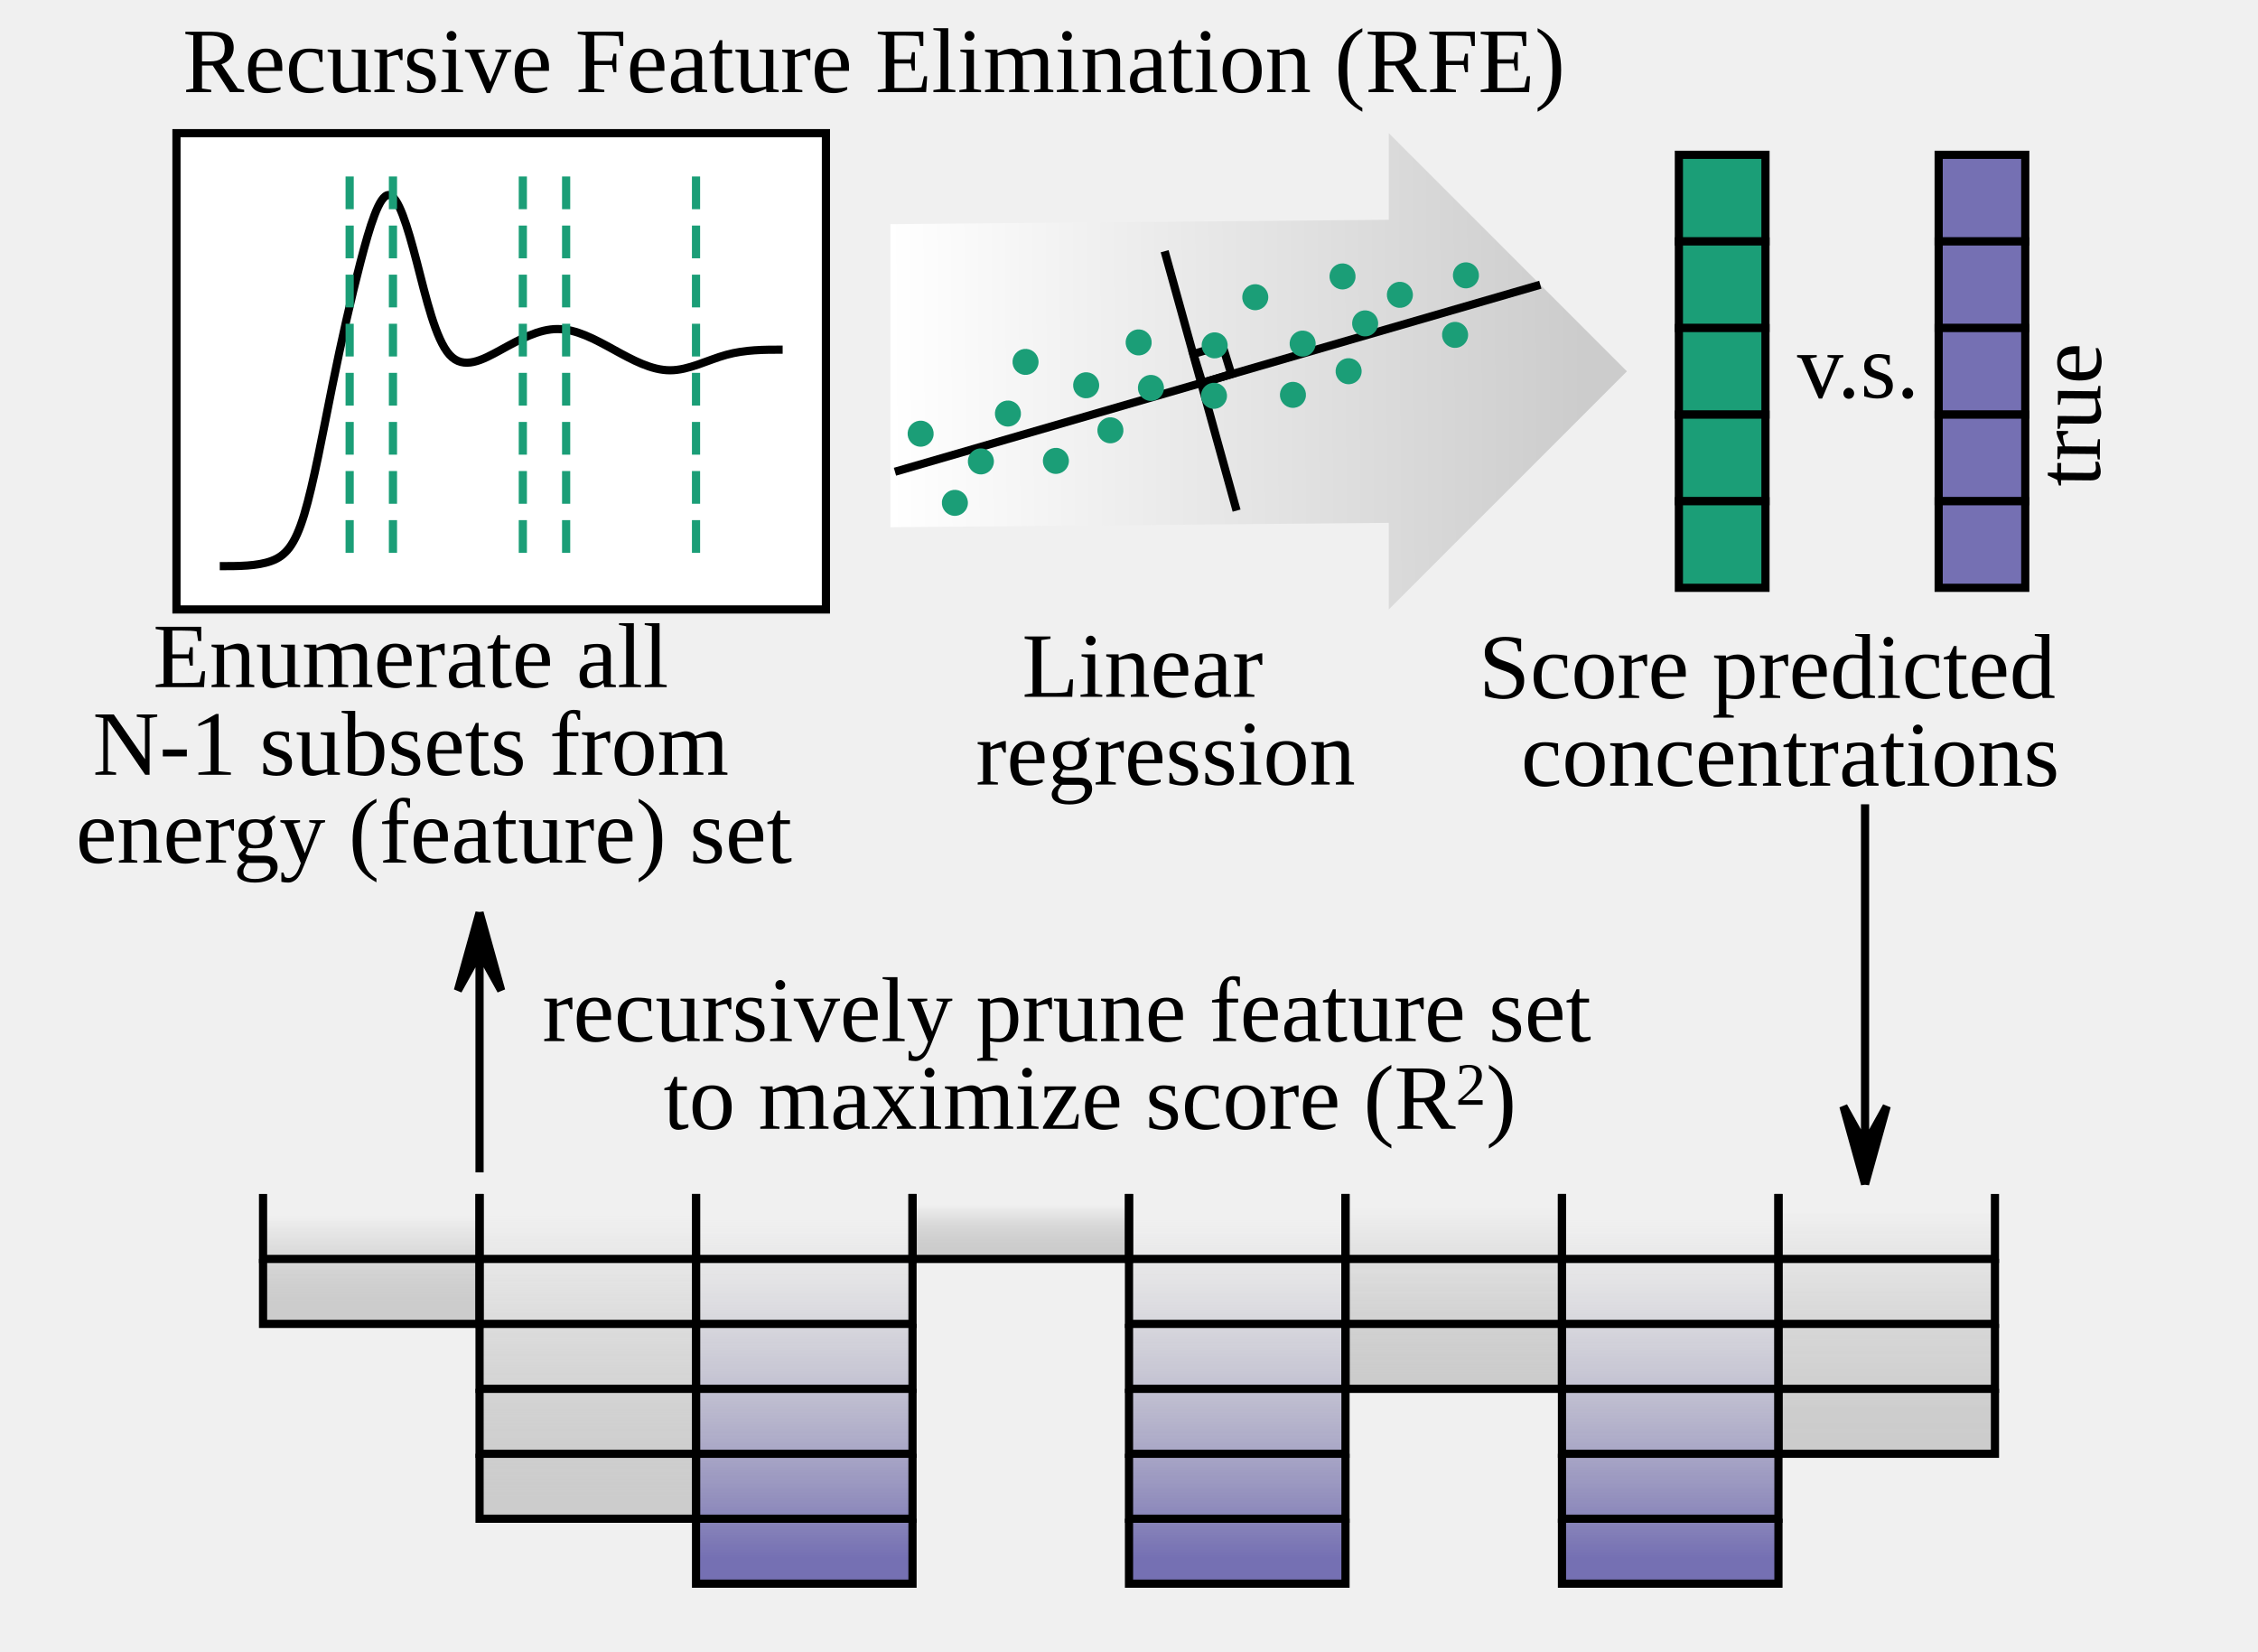
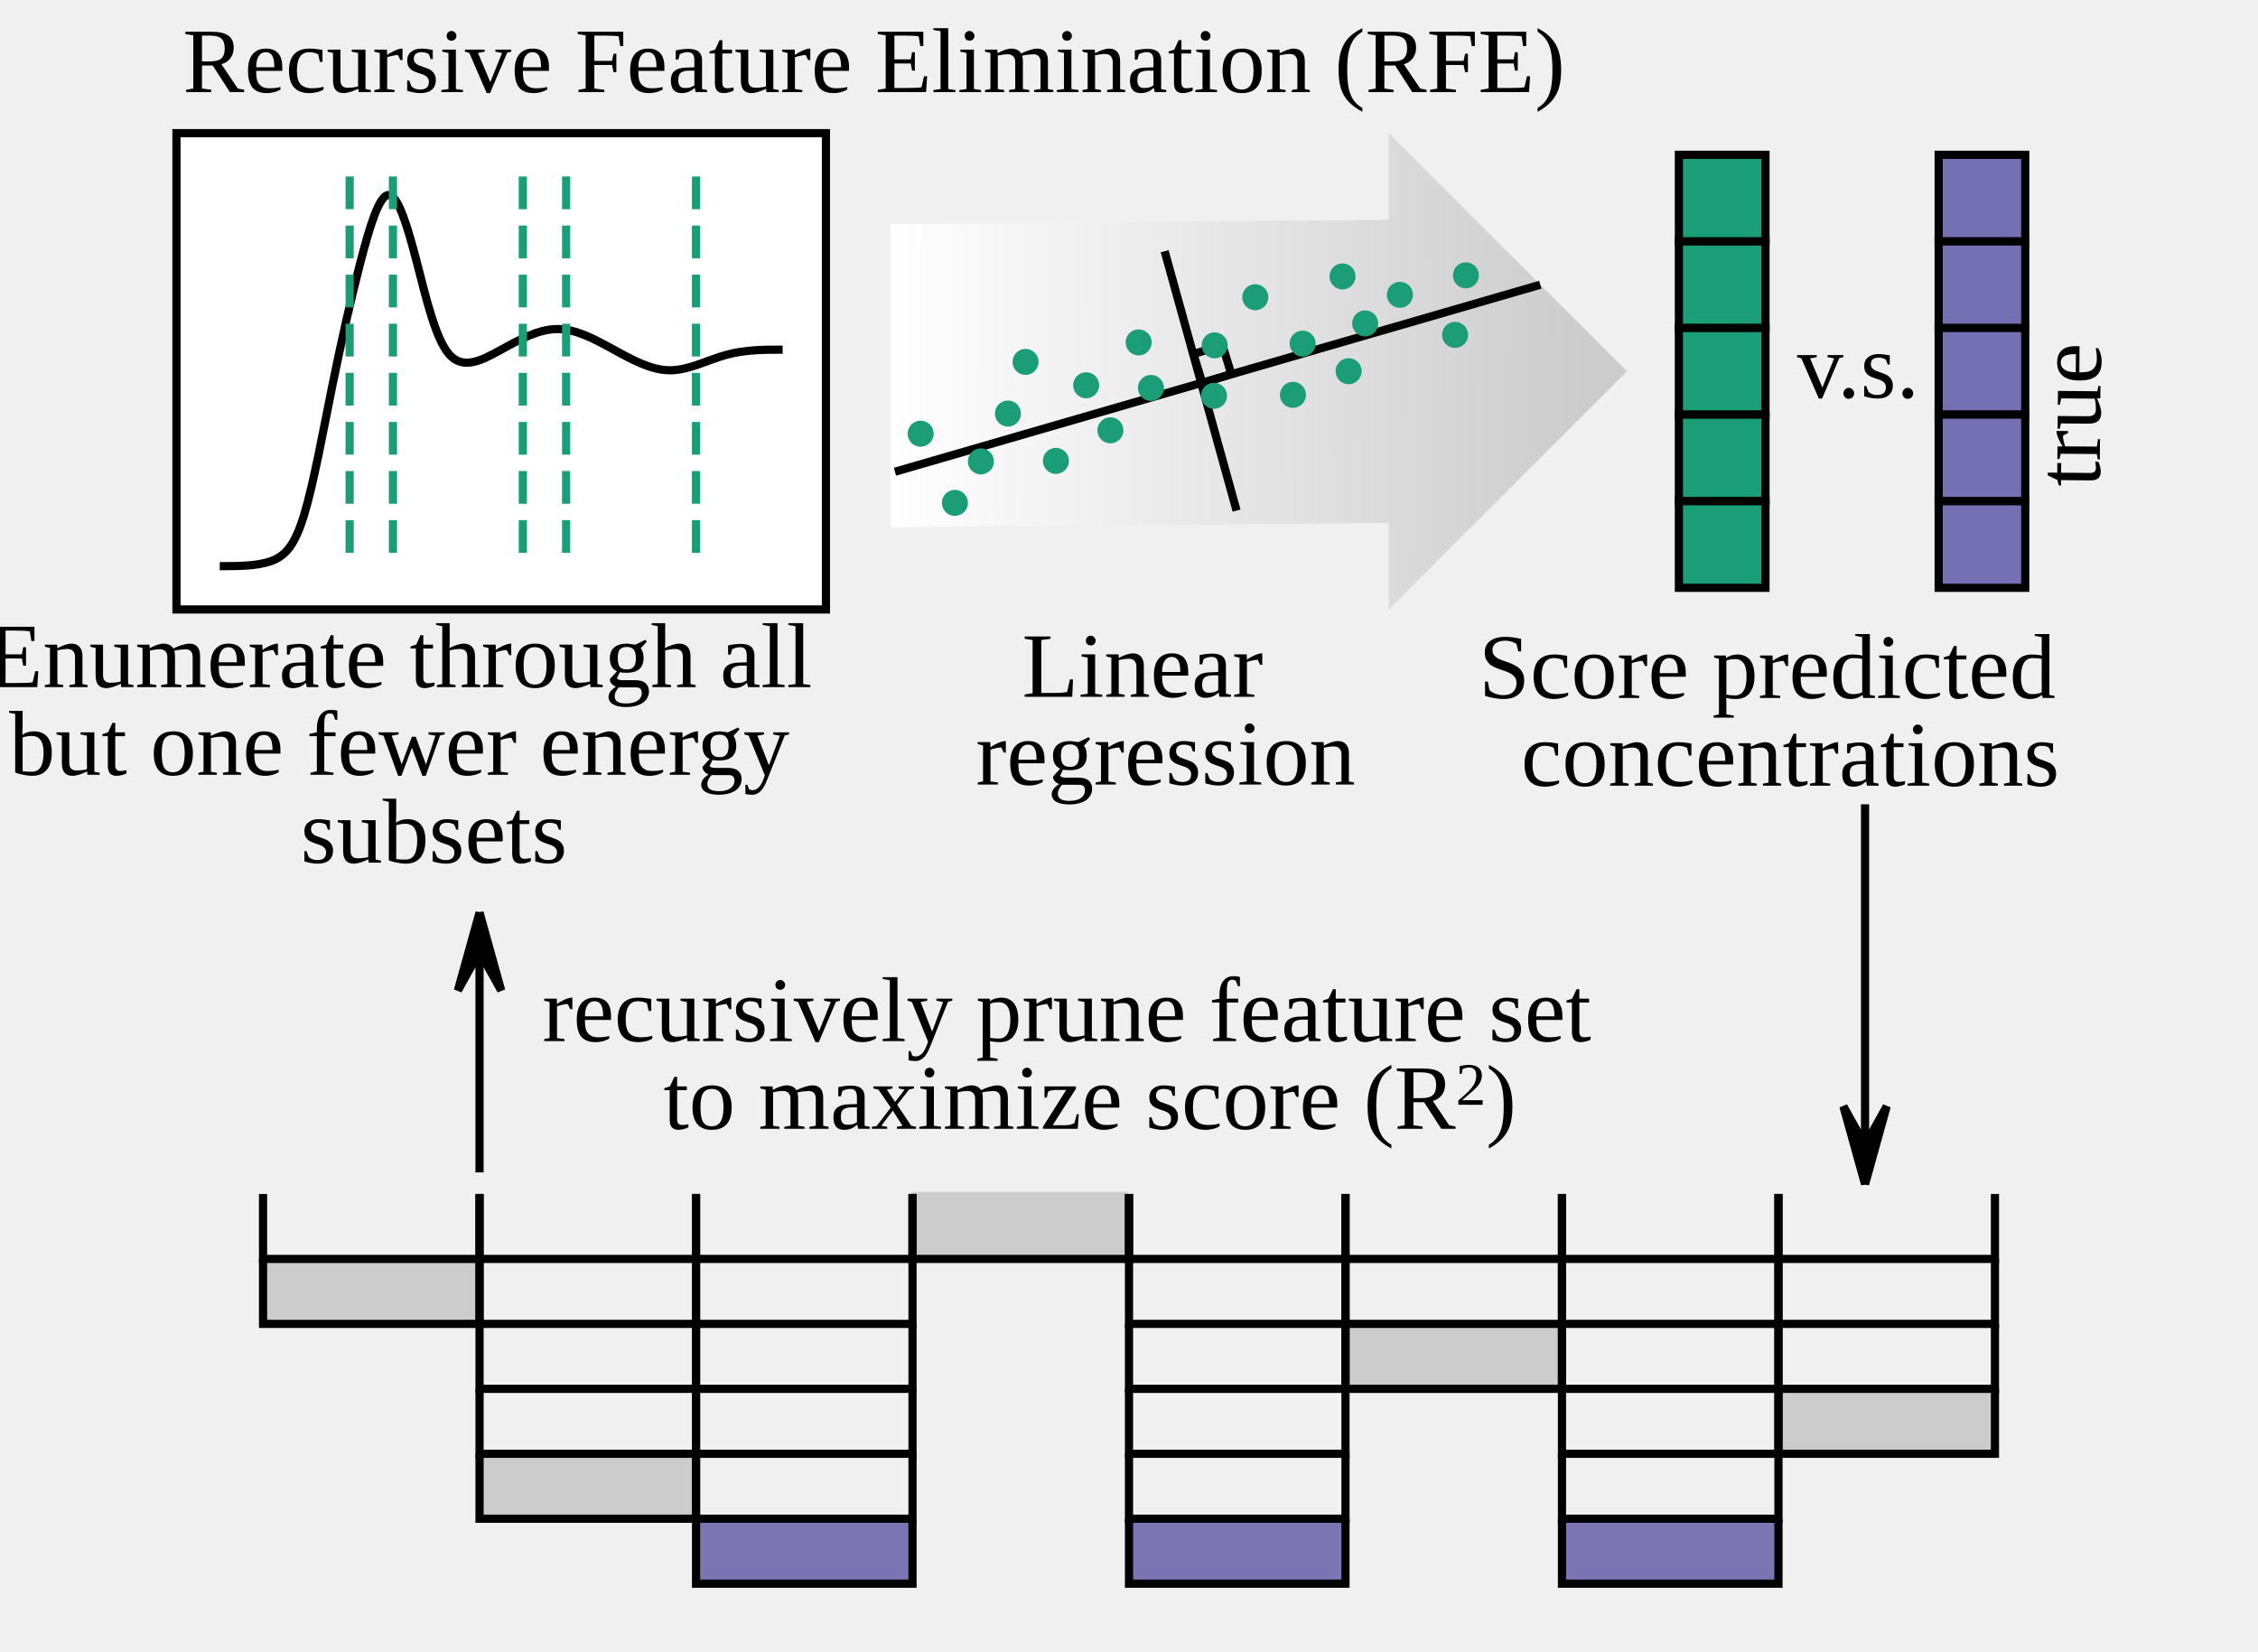
<svg xmlns="http://www.w3.org/2000/svg" xmlns:xlink="http://www.w3.org/1999/xlink" width="137.983mm" height="100.942mm" viewBox="0 0 137.983 100.942" version="1.1" id="svg8">
  <defs id="defs2">
-     <linearGradient id="linearGradient1134">
-       <stop style="stop-color:#7570b3;stop-opacity:1" offset="0" id="stop1130" />
-       <stop style="stop-color:#b3b3b3;stop-opacity:0;" offset="1" id="stop1132" />
-     </linearGradient>
-     <linearGradient id="linearGradient1111">
-       <stop style="stop-color:#cccccc;stop-opacity:1" offset="0" id="stop1107" />
-       <stop style="stop-color:#b3b3b3;stop-opacity:0;" offset="1" id="stop1109" />
-     </linearGradient>
-     <linearGradient id="linearGradient1099">
-       <stop style="stop-color:#cccccc;stop-opacity:1" offset="0" id="stop1095" />
-       <stop style="stop-color:#b3b3b3;stop-opacity:0;" offset="1" id="stop1097" />
-     </linearGradient>
    <linearGradient id="linearGradient1077">
      <stop style="stop-color:#ffffff;stop-opacity:1" offset="0" id="stop1073" />
      <stop style="stop-color:#cccccc;stop-opacity:1" offset="1" id="stop1075" />
    </linearGradient>
    <rect x="46.302" y="228.865" width="74.083" height="11.906" id="rect1117" />
    <linearGradient xlink:href="#linearGradient1077" id="linearGradient1079" x1="82.021" y1="248.708" x2="124.387" y2="248.441" gradientUnits="userSpaceOnUse" gradientTransform="translate(-1.355324,1.590696)" />
-     <linearGradient xlink:href="#linearGradient1111" id="linearGradient1101" x1="51.594" y1="305.594" x2="51.594" y2="300.302" gradientUnits="userSpaceOnUse" gradientTransform="translate(-2.645834,1.322916)" />
-     <linearGradient xlink:href="#linearGradient1099" id="linearGradient1105" gradientUnits="userSpaceOnUse" x1="51.594" y1="306.387" x2="51.594" y2="299.508" gradientTransform="matrix(1,0,0,2.5,10.58333,-447.1458)" />
-     <linearGradient xlink:href="#linearGradient1111" id="linearGradient1115" gradientUnits="userSpaceOnUse" x1="51.594" y1="305.594" x2="51.594" y2="300.302" gradientTransform="matrix(1,0,0,0.4999981,37.04166,150.8131)" />
-     <linearGradient xlink:href="#linearGradient1099" id="linearGradient1120" gradientUnits="userSpaceOnUse" gradientTransform="matrix(1,0,0,1.5,63.5,-148.1667)" x1="51.594" y1="306.387" x2="51.594" y2="299.508" />
-     <linearGradient xlink:href="#linearGradient1099" id="linearGradient1124" gradientUnits="userSpaceOnUse" gradientTransform="matrix(1,0,0,2,89.95833,-297.6562)" x1="51.594" y1="306.387" x2="51.594" y2="299.508" />
-     <linearGradient xlink:href="#linearGradient1134" id="linearGradient1128" gradientUnits="userSpaceOnUse" gradientTransform="matrix(1,0,0,3,23.81251,-596.6354)" x1="51.594" y1="306.387" x2="51.594" y2="299.508" />
-     <linearGradient xlink:href="#linearGradient1134" id="linearGradient1138" gradientUnits="userSpaceOnUse" gradientTransform="matrix(1,0,0,3,50.27084,-596.6354)" x1="51.594" y1="306.387" x2="51.594" y2="299.508" />
-     <linearGradient xlink:href="#linearGradient1134" id="linearGradient1142" gradientUnits="userSpaceOnUse" gradientTransform="matrix(1,0,0,3,76.72918,-596.6354)" x1="51.594" y1="306.387" x2="51.594" y2="299.508" />
  </defs>
  <g id="layer1" transform="translate(-26.25833,-227.3417)">
-     <rect style="fill:url(#linearGradient1138);fill-opacity:1;fill-rule:evenodd;stroke:none;stroke-width:1.386;stroke-linecap:round;stroke-linejoin:round;stroke-opacity:1;paint-order:markers fill stroke" id="rect1136" width="13.229" height="23.812" x="95.25" y="300.302" />
-     <rect style="fill:url(#linearGradient1142);fill-opacity:1;fill-rule:evenodd;stroke:none;stroke-width:1.386;stroke-linecap:round;stroke-linejoin:round;stroke-opacity:1;paint-order:markers fill stroke" id="rect1140" width="13.229" height="23.812" x="121.708" y="300.302" />
-     <rect style="fill:url(#linearGradient1128);fill-opacity:1;fill-rule:evenodd;stroke:none;stroke-width:1.386;stroke-linecap:round;stroke-linejoin:round;stroke-opacity:1;paint-order:markers fill stroke" id="rect1126" width="13.229" height="23.812" x="68.792" y="300.302" />
-     <rect style="fill:url(#linearGradient1124);fill-opacity:1;fill-rule:evenodd;stroke:none;stroke-width:1.131;stroke-linecap:round;stroke-linejoin:round;stroke-opacity:1;paint-order:markers fill stroke" id="rect1122" width="13.229" height="15.875" x="134.938" y="300.302" />
-     <rect style="fill:url(#linearGradient1120);fill-opacity:1;fill-rule:evenodd;stroke:none;stroke-width:0.98;stroke-linecap:round;stroke-linejoin:round;stroke-opacity:1;paint-order:markers fill stroke" id="rect1118" width="13.229" height="11.906" x="108.479" y="300.302" />
-     <rect style="fill:url(#linearGradient1115);fill-opacity:1;fill-rule:evenodd;stroke:none;stroke-width:0.566;stroke-linecap:round;stroke-linejoin:round;stroke-opacity:1;paint-order:markers fill stroke" id="rect1113" width="13.229" height="3.969" x="82.021" y="300.302" />
-     <rect style="fill:url(#linearGradient1105);fill-opacity:1;fill-rule:evenodd;stroke:none;stroke-width:1.265;stroke-linecap:round;stroke-linejoin:round;stroke-opacity:1;paint-order:markers fill stroke" id="rect1103" width="13.229" height="19.844" x="55.562" y="300.302" />
-     <rect style="fill:url(#linearGradient1101);fill-opacity:1;fill-rule:evenodd;stroke:none;stroke-width:0.8;stroke-linecap:round;stroke-linejoin:round;stroke-opacity:1;paint-order:markers fill stroke" id="rect1093" width="13.229" height="7.938" x="42.333" y="300.302" />
+     <rect style="fill:#7872b3;fill-opacity:0.961;fill-rule:evenodd;stroke:none;stroke-width:0.569;stroke-linecap:round;stroke-linejoin:round;stroke-opacity:1;paint-order:markers fill stroke" id="rect1093-83-2" width="13.229" height="4.009" x="121.607" y="320.004" />
+     <rect style="fill:#7872b3;fill-opacity:0.961;fill-rule:evenodd;stroke:none;stroke-width:0.569;stroke-linecap:round;stroke-linejoin:round;stroke-opacity:1;paint-order:markers fill stroke" id="rect1093-83-0" width="13.229" height="4.009" x="95.415" y="320.191" />
+     <rect style="fill:#7872b3;fill-opacity:0.961;fill-rule:evenodd;stroke:none;stroke-width:0.569;stroke-linecap:round;stroke-linejoin:round;stroke-opacity:1;paint-order:markers fill stroke" id="rect1093-83" width="13.229" height="4.009" x="68.848" y="320.191" />
+     <rect style="fill:#cccccc;fill-opacity:1;fill-rule:evenodd;stroke:none;stroke-width:0.569;stroke-linecap:round;stroke-linejoin:round;stroke-opacity:1;paint-order:markers fill stroke" id="rect1093-4" width="13.229" height="4.009" x="135.077" y="312.146" />
+     <rect style="fill:#cccccc;fill-opacity:1;fill-rule:evenodd;stroke:none;stroke-width:0.569;stroke-linecap:round;stroke-linejoin:round;stroke-opacity:1;paint-order:markers fill stroke" id="rect1093-82" width="13.229" height="4.009" x="108.511" y="308.031" />
+     <rect style="fill:#cccccc;fill-opacity:1;fill-rule:evenodd;stroke:none;stroke-width:0.569;stroke-linecap:round;stroke-linejoin:round;stroke-opacity:1;paint-order:markers fill stroke" id="rect1093-8" width="13.229" height="4.009" x="81.944" y="300.173" />
+     <rect style="fill:#cccccc;fill-opacity:1;fill-rule:evenodd;stroke:none;stroke-width:0.569;stroke-linecap:round;stroke-linejoin:round;stroke-opacity:1;paint-order:markers fill stroke" id="rect1093-5" width="13.229" height="4.009" x="55.565" y="316.075" />
+     <rect style="fill:#cccccc;fill-opacity:1;fill-rule:evenodd;stroke:none;stroke-width:0.569;stroke-linecap:round;stroke-linejoin:round;stroke-opacity:1;paint-order:markers fill stroke" id="rect1093" width="13.229" height="4.009" x="42.333" y="304.231" />
    <path style="fill:url(#linearGradient1079);fill-opacity:1;stroke:none;stroke-width:0.265;stroke-linecap:butt;stroke-linejoin:miter;stroke-opacity:1;stroke-miterlimit:4;stroke-dasharray:none" d="m 80.666,241.039 v 18.521 l 30.459,-0.268 v 5.292 l 14.552,-14.552 -14.552,-14.552 0,5.292 z" id="path975" />
    <text xml:space="preserve" style="font-size:5.644px;line-height:1.25;font-family:'Times New Roman';-inkscape-font-specification:'Times New Roman, ';stroke-width:0.265;font-weight:normal;font-style:normal;font-stretch:normal;font-variant:normal;" x="37.429" y="232.968" id="text1109">
      <tspan x="37.429" y="232.968" style="stroke-width:0.265;-inkscape-font-specification:'Times New Roman, ';font-family:'Times New Roman';font-weight:normal;font-style:normal;font-stretch:normal;font-variant:normal;" id="tspan1107">Recursive Feature Elimination (RFE)</tspan>
    </text>
-     <text xml:space="preserve" id="text1115" style="font-size:5.644px;line-height:1.25;font-family:'Cambria Math';-inkscape-font-specification:'Cambria Math';white-space:pre;shape-inside:url(#rect1117);" />
+     <text xml:space="preserve" id="text1115" style="font-size:5.644px;line-height:1.25;font-family:'Cambria Math';-inkscape-font-specification:'Cambria Math';white-space:pre;shape-inside:url(#rect1117);display:inline" />
    <g id="g982" transform="translate(-18.52083,201.0833)">
      <g id="g970" transform="translate(39.6875,-2.645835)">
        <rect style="fill:#ffffff;fill-rule:evenodd;stroke:#000000;stroke-width:0.5;stroke-miterlimit:4;stroke-dasharray:none;paint-order:markers fill stroke" id="rect966" width="39.688" height="29.104" x="15.875" y="37.042" ry="0" />
        <path style="fill:none;stroke:#000000;stroke-width:0.5;stroke-linecap:butt;stroke-linejoin:miter;stroke-miterlimit:4;stroke-dasharray:none;stroke-opacity:1" d="m 18.521,63.5 c 1.147,0 2.293,0 3.153,-0.315 0.86,-0.315 1.433,-0.945 2.006,-2.835 0.573,-1.89 1.147,-5.04 1.72,-7.874 0.573,-2.835 1.147,-5.355 1.72,-7.56 0.573,-2.205 1.147,-4.095 1.72,-4.095 0.573,4.8e-5 1.147,1.89 1.72,4.095 0.573,2.205 1.147,4.725 2.006,5.67 0.86,0.945 2.006,0.315 3.153,-0.315 1.147,-0.63 2.293,-1.26 3.44,-1.26 1.147,7.9e-5 2.293,0.63 3.44,1.26 1.147,0.63 2.293,1.26 3.44,1.26 1.146,-7.9e-5 2.293,-0.63 3.44,-0.945 1.147,-0.315 2.293,-0.315 3.439,-0.315" id="path968" />
      </g>
      <path style="fill:none;stroke:#1b9e77;stroke-width:0.5;stroke-linecap:butt;stroke-linejoin:miter;stroke-miterlimit:4;stroke-dasharray:2, 1;stroke-dashoffset:0;stroke-opacity:1" d="m 87.312,37.042 v 23.812" id="path972" />
      <path style="fill:none;stroke:#1b9e77;stroke-width:0.5;stroke-linecap:butt;stroke-linejoin:miter;stroke-miterlimit:4;stroke-dasharray:2, 1;stroke-dashoffset:0;stroke-opacity:1" d="m 79.375,37.042 v 23.812" id="path974" />
      <path style="fill:none;stroke:#1b9e77;stroke-width:0.5;stroke-linecap:butt;stroke-linejoin:miter;stroke-miterlimit:4;stroke-dasharray:2, 1;stroke-dashoffset:0;stroke-opacity:1" d="m 76.729,37.042 v 23.812" id="path976" />
      <path style="fill:none;stroke:#1b9e77;stroke-width:0.5;stroke-linecap:butt;stroke-linejoin:miter;stroke-miterlimit:4;stroke-dasharray:2, 1;stroke-dashoffset:0;stroke-opacity:1" d="m 68.792,37.042 v 23.812" id="path978" />
      <path style="fill:none;stroke:#1b9e77;stroke-width:0.5;stroke-linecap:butt;stroke-linejoin:miter;stroke-miterlimit:4;stroke-dasharray:2, 1;stroke-dashoffset:0;stroke-opacity:1" d="m 66.146,37.042 v 23.812" id="path980" />
    </g>
    <g id="g1033" style="fill:#1b9e77;fill-opacity:1" transform="translate(3.175)">
      <rect style="fill:#1b9e77;fill-opacity:1;fill-rule:evenodd;stroke:#000000;stroke-width:0.5;stroke-linecap:square;stroke-miterlimit:4;stroke-dasharray:none;paint-order:markers fill stroke" id="rect1016" width="5.292" height="5.292" x="125.677" y="236.802" />
      <rect style="fill:#1b9e77;fill-opacity:1;fill-rule:evenodd;stroke:#000000;stroke-width:0.5;stroke-linecap:square;stroke-miterlimit:4;stroke-dasharray:none;paint-order:markers fill stroke" id="rect1018" width="5.292" height="5.292" x="125.677" y="242.094" />
      <rect style="fill:#1b9e77;fill-opacity:1;fill-rule:evenodd;stroke:#000000;stroke-width:0.5;stroke-linecap:square;stroke-miterlimit:4;stroke-dasharray:none;paint-order:markers fill stroke" id="rect1020" width="5.292" height="5.292" x="125.677" y="247.385" />
      <rect style="fill:#1b9e77;fill-opacity:1;fill-rule:evenodd;stroke:#000000;stroke-width:0.5;stroke-linecap:square;stroke-miterlimit:4;stroke-dasharray:none;paint-order:markers fill stroke" id="rect1022" width="5.292" height="5.292" x="125.677" y="252.677" />
      <rect style="fill:#1b9e77;fill-opacity:1;fill-rule:evenodd;stroke:#000000;stroke-width:0.5;stroke-linecap:square;stroke-miterlimit:4;stroke-dasharray:none;paint-order:markers fill stroke" id="rect1024" width="5.292" height="5.292" x="125.677" y="257.969" />
    </g>
    <g id="g1045" transform="translate(19.05001)" style="fill:#7570b3;fill-opacity:1">
      <rect style="fill:#7570b3;fill-opacity:1;fill-rule:evenodd;stroke:#000000;stroke-width:0.5;stroke-linecap:square;stroke-miterlimit:4;stroke-dasharray:none;paint-order:markers fill stroke" id="rect1035" width="5.292" height="5.292" x="125.677" y="236.802" />
      <rect style="fill:#7570b3;fill-opacity:1;fill-rule:evenodd;stroke:#000000;stroke-width:0.5;stroke-linecap:square;stroke-miterlimit:4;stroke-dasharray:none;paint-order:markers fill stroke" id="rect1037" width="5.292" height="5.292" x="125.677" y="242.094" />
      <rect style="fill:#7570b3;fill-opacity:1;fill-rule:evenodd;stroke:#000000;stroke-width:0.5;stroke-linecap:square;stroke-miterlimit:4;stroke-dasharray:none;paint-order:markers fill stroke" id="rect1039" width="5.292" height="5.292" x="125.677" y="247.385" />
      <rect style="fill:#7570b3;fill-opacity:1;fill-rule:evenodd;stroke:#000000;stroke-width:0.5;stroke-linecap:square;stroke-miterlimit:4;stroke-dasharray:none;paint-order:markers fill stroke" id="rect1041" width="5.292" height="5.292" x="125.677" y="252.677" />
      <rect style="fill:#7570b3;fill-opacity:1;fill-rule:evenodd;stroke:#000000;stroke-width:0.5;stroke-linecap:square;stroke-miterlimit:4;stroke-dasharray:none;paint-order:markers fill stroke" id="rect1043" width="5.292" height="5.292" x="125.677" y="257.969" />
    </g>
    <text xml:space="preserve" style="font-size:5.644px;line-height:1.25;font-family:'Times New Roman';-inkscape-font-specification:'Times New Roman, ';stroke-width:0.265;font-weight:normal;font-style:normal;font-stretch:normal;font-variant:normal;" x="136.074" y="251.633" id="text1049">
      <tspan x="136.074" y="251.633" style="stroke-width:0.265;-inkscape-font-specification:'Times New Roman, ';font-family:'Times New Roman';font-weight:normal;font-style:normal;font-stretch:normal;font-variant:normal;" id="tspan1047">v.s.</tspan>
    </text>
-     <text xml:space="preserve" style="font-size:5.644px;line-height:0.95;font-family:'Times New Roman';-inkscape-font-specification:'Times New Roman, ';text-align:center;text-anchor:middle;stroke-width:0.265;font-weight:normal;font-style:normal;font-stretch:normal;font-variant:normal;" x="56.305" y="269.327" id="text1054">
-       <tspan x="56.305" y="269.327" style="text-align:center;text-anchor:middle;stroke-width:0.265;-inkscape-font-specification:'Times New Roman, ';font-family:'Times New Roman';font-weight:normal;font-style:normal;font-stretch:normal;font-variant:normal;" id="tspan1052">Enumerate all</tspan>
-       <tspan x="56.305" y="274.69" style="text-align:center;text-anchor:middle;stroke-width:0.265;-inkscape-font-specification:'Times New Roman, ';font-family:'Times New Roman';font-weight:normal;font-style:normal;font-stretch:normal;font-variant:normal;" id="tspan1120">N-1 subsets from</tspan>
-       <tspan x="56.305" y="280.052" style="text-align:center;text-anchor:middle;stroke-width:0.265;-inkscape-font-specification:'Times New Roman, ';font-family:'Times New Roman';font-weight:normal;font-style:normal;font-stretch:normal;font-variant:normal;" id="tspan1056">energy (feature) set</tspan>
+     <text xml:space="preserve" style="font-style:normal;font-variant:normal;font-weight:normal;font-stretch:normal;font-size:5.644px;line-height:0.95;font-family:'Times New Roman';-inkscape-font-specification:'Times New Roman, ';text-align:center;text-anchor:middle;stroke-width:0.265" x="56.305" y="269.327" id="text1054">
+       <tspan x="56.305" y="269.327" style="font-style:normal;font-variant:normal;font-weight:normal;font-stretch:normal;font-family:'Times New Roman';-inkscape-font-specification:'Times New Roman, ';text-align:center;text-anchor:middle;stroke-width:0.265" id="tspan1056">Enumerate through all </tspan>
+       <tspan x="56.305" y="274.69" style="font-style:normal;font-variant:normal;font-weight:normal;font-stretch:normal;font-family:'Times New Roman';-inkscape-font-specification:'Times New Roman, ';text-align:center;text-anchor:middle;stroke-width:0.265" id="tspan661">but one fewer energy </tspan>
+       <tspan x="56.305" y="280.052" style="font-style:normal;font-variant:normal;font-weight:normal;font-stretch:normal;font-family:'Times New Roman';-inkscape-font-specification:'Times New Roman, ';text-align:center;text-anchor:middle;stroke-width:0.265" id="tspan667">subsets</tspan>
    </text>
    <text xml:space="preserve" style="font-size:5.644px;line-height:0.95;font-family:'Times New Roman';-inkscape-font-specification:'Times New Roman, ';text-align:center;text-anchor:middle;stroke-width:0.265;font-weight:normal;font-style:normal;font-stretch:normal;font-variant:normal;" x="101.02" y="269.923" id="text1062">
      <tspan x="101.02" y="269.923" style="text-align:center;text-anchor:middle;stroke-width:0.265;-inkscape-font-specification:'Times New Roman, ';font-family:'Times New Roman';font-weight:normal;font-style:normal;font-stretch:normal;font-variant:normal;" id="tspan1060">Linear</tspan>
      <tspan x="101.02" y="275.285" style="text-align:center;text-anchor:middle;stroke-width:0.265;-inkscape-font-specification:'Times New Roman, ';font-family:'Times New Roman';font-weight:normal;font-style:normal;font-stretch:normal;font-variant:normal;" id="tspan1066">regression</tspan>
    </text>
    <text xml:space="preserve" style="font-size:5.644px;line-height:0.95;font-family:'Times New Roman';-inkscape-font-specification:'Times New Roman, ';text-align:center;text-anchor:middle;stroke-width:0.265;font-weight:normal;font-style:normal;font-stretch:normal;font-variant:normal;" x="139.186" y="269.989" id="text1072">
      <tspan x="139.186" y="269.989" style="text-align:center;text-anchor:middle;stroke-width:0.265;-inkscape-font-specification:'Times New Roman, ';font-family:'Times New Roman';font-weight:normal;font-style:normal;font-stretch:normal;font-variant:normal;" id="tspan1070">Score predicted</tspan>
      <tspan x="139.186" y="275.351" style="text-align:center;text-anchor:middle;stroke-width:0.265;-inkscape-font-specification:'Times New Roman, ';font-family:'Times New Roman';font-weight:normal;font-style:normal;font-stretch:normal;font-variant:normal;" id="tspan1076">concentrations</tspan>
    </text>
    <text xml:space="preserve" style="font-size:5.644px;line-height:0.95;font-family:'Times New Roman';-inkscape-font-specification:'Times New Roman, ';text-align:center;text-anchor:middle;stroke-width:0.265;font-weight:normal;font-style:normal;font-stretch:normal;font-variant:normal;" x="96.391" y="290.958" id="text1082">
      <tspan x="96.391" y="290.958" style="text-align:center;text-anchor:middle;stroke-width:0.265;-inkscape-font-specification:'Times New Roman, ';font-family:'Times New Roman';font-weight:normal;font-style:normal;font-stretch:normal;font-variant:normal;" id="tspan1080">recursively prune feature set</tspan>
      <tspan x="96.391" y="296.32" style="text-align:center;text-anchor:middle;stroke-width:0.265;-inkscape-font-specification:'Times New Roman, ';font-family:'Times New Roman';font-weight:normal;font-style:normal;font-stretch:normal;font-variant:normal;" id="tspan1181">to maximize score (R<tspan style="font-size:65%;text-align:center;baseline-shift:super;text-anchor:middle;-inkscape-font-specification:'Times New Roman, ';font-family:'Times New Roman';font-weight:normal;font-style:normal;font-stretch:normal;font-variant:normal;" id="tspan1084">2</tspan>)</tspan>
    </text>
    <text xml:space="preserve" style="font-size:5.644px;line-height:0.95;font-family:'Times New Roman';-inkscape-font-specification:'Times New Roman, ';text-align:center;text-anchor:middle;stroke-width:0.265;font-weight:normal;font-style:normal;font-stretch:normal;font-variant:normal;" x="-247.886" y="156.685" id="text1090" transform="rotate(-89.52495)">
      <tspan x="-247.886" y="156.685" style="text-align:center;text-anchor:middle;stroke-width:0.265;-inkscape-font-specification:'Times New Roman, ';font-family:'Times New Roman';font-weight:normal;font-style:normal;font-stretch:normal;font-variant:normal;" id="tspan1088">true</tspan>
    </text>
    <g id="g1071">
      <path style="fill:none;stroke:#000000;stroke-width:0.5;stroke-linecap:butt;stroke-linejoin:miter;stroke-miterlimit:4;stroke-dasharray:none;stroke-opacity:1" d="m 42.333,300.302 v 3.969 h 13.229 v -3.969" id="path1019" />
      <path style="fill:none;stroke:#000000;stroke-width:0.5;stroke-linecap:butt;stroke-linejoin:miter;stroke-miterlimit:4;stroke-dasharray:none;stroke-opacity:1" d="m 55.563,300.302 v 3.969 h 13.229 v -3.969" id="path1022" />
      <path style="fill:none;stroke:#000000;stroke-width:0.5;stroke-linecap:butt;stroke-linejoin:miter;stroke-miterlimit:4;stroke-dasharray:none;stroke-opacity:1" d="m 68.792,300.302 v 3.969 h 13.229 v -3.969" id="path1024" />
      <path style="fill:none;fill-opacity:0.671;stroke:#000000;stroke-width:0.5;stroke-linecap:butt;stroke-linejoin:miter;stroke-miterlimit:4;stroke-dasharray:none;stroke-opacity:1" d="m 82.021,300.302 v 3.969 h 13.229 v -3.969" id="path1026" />
      <path style="fill:none;stroke:#000000;stroke-width:0.5;stroke-linecap:butt;stroke-linejoin:miter;stroke-miterlimit:4;stroke-dasharray:none;stroke-opacity:1" d="m 95.25,300.302 v 3.969 h 13.229 v -3.969" id="path1028" />
      <path style="fill:none;stroke:#000000;stroke-width:0.5;stroke-linecap:butt;stroke-linejoin:miter;stroke-miterlimit:4;stroke-dasharray:none;stroke-opacity:1" d="m 108.479,300.302 v 3.969 h 13.229 v -3.969" id="path1030" />
      <path style="fill:none;stroke:#000000;stroke-width:0.5;stroke-linecap:butt;stroke-linejoin:miter;stroke-miterlimit:4;stroke-dasharray:none;stroke-opacity:1" d="m 121.708,300.302 v 3.969 h 13.229 v -3.969" id="path1032" />
      <path style="fill:none;stroke:#000000;stroke-width:0.5;stroke-linecap:butt;stroke-linejoin:miter;stroke-miterlimit:4;stroke-dasharray:none;stroke-opacity:1" d="m 134.938,300.302 v 3.969 h 13.229 v -3.969" id="path1034" />
      <path style="fill:none;stroke:#000000;stroke-width:0.5;stroke-linecap:butt;stroke-linejoin:miter;stroke-miterlimit:4;stroke-dasharray:none;stroke-opacity:1" d="m 55.563,304.271 v 3.969 h 13.229 v -3.969" id="path1036" />
      <path style="fill:none;stroke:#000000;stroke-width:0.5;stroke-linecap:butt;stroke-linejoin:miter;stroke-miterlimit:4;stroke-dasharray:none;stroke-opacity:1" d="m 68.792,304.271 v 3.969 h 13.229 v -3.969" id="path1038" />
      <path style="fill:none;fill-opacity:1;stroke:#000000;stroke-width:0.5;stroke-linecap:butt;stroke-linejoin:miter;stroke-miterlimit:4;stroke-dasharray:none;stroke-opacity:1" d="m 42.333,304.271 v 3.969 h 13.229 v -3.969" id="path1040" />
      <path style="fill:none;stroke:#000000;stroke-width:0.5;stroke-linecap:butt;stroke-linejoin:miter;stroke-miterlimit:4;stroke-dasharray:none;stroke-opacity:1" d="m 95.25,304.271 v 3.969 h 13.229 v -3.969" id="path1042" />
      <path style="fill:none;stroke:#000000;stroke-width:0.5;stroke-linecap:butt;stroke-linejoin:miter;stroke-miterlimit:4;stroke-dasharray:none;stroke-opacity:1" d="m 121.708,304.271 v 3.969 h 13.229 v -3.969" id="path1046" />
      <path style="fill:none;stroke:#000000;stroke-width:0.5;stroke-linecap:butt;stroke-linejoin:miter;stroke-miterlimit:4;stroke-dasharray:none;stroke-opacity:1" d="m 134.938,304.271 v 3.969 h 13.229 v -3.969" id="path1048" />
      <path style="fill:none;stroke:#000000;stroke-width:0.5;stroke-linecap:butt;stroke-linejoin:miter;stroke-miterlimit:4;stroke-dasharray:none;stroke-opacity:1" d="m 55.563,308.24 v 3.969 h 13.229 v -3.969" id="path1050" />
      <path style="fill:none;stroke:#000000;stroke-width:0.5;stroke-linecap:butt;stroke-linejoin:miter;stroke-miterlimit:4;stroke-dasharray:none;stroke-opacity:1" d="m 68.792,308.24 v 3.969 h 13.229 v -3.969" id="path1052" />
      <path style="fill:none;stroke:#000000;stroke-width:0.5;stroke-linecap:butt;stroke-linejoin:miter;stroke-miterlimit:4;stroke-dasharray:none;stroke-opacity:1" d="m 95.25,308.24 v 3.969 h 13.229 v -3.969" id="path1056" />
      <path style="fill:none;stroke:#000000;stroke-width:0.5;stroke-linecap:butt;stroke-linejoin:miter;stroke-miterlimit:4;stroke-dasharray:none;stroke-opacity:1" d="m 121.708,308.24 v 3.969 h 13.229 v -3.969" id="path1060" />
      <path style="fill:none;stroke:#000000;stroke-width:0.5;stroke-linecap:butt;stroke-linejoin:miter;stroke-miterlimit:4;stroke-dasharray:none;stroke-opacity:1" d="m 134.938,308.24 v 3.969 h 13.229 v -3.969" id="path1062" />
      <path style="fill:none;stroke:#000000;stroke-width:0.5;stroke-linecap:butt;stroke-linejoin:miter;stroke-miterlimit:4;stroke-dasharray:none;stroke-opacity:1" d="m 55.563,312.208 v 3.969 h 13.229 v -3.969" id="path1064" />
      <path style="fill:none;stroke:#000000;stroke-width:0.5;stroke-linecap:butt;stroke-linejoin:miter;stroke-miterlimit:4;stroke-dasharray:none;stroke-opacity:1" d="m 68.792,312.208 v 3.969 h 13.229 v -3.969" id="path1066" />
      <path style="fill:none;stroke:#000000;stroke-width:0.5;stroke-linecap:butt;stroke-linejoin:miter;stroke-miterlimit:4;stroke-dasharray:none;stroke-opacity:1" d="m 95.25,312.208 v 3.969 h 13.229 v -3.969" id="path1070" />
      <path style="fill:none;stroke:#000000;stroke-width:0.5;stroke-linecap:butt;stroke-linejoin:miter;stroke-miterlimit:4;stroke-dasharray:none;stroke-opacity:1" d="m 121.708,312.208 v 3.969 h 13.229 v -3.969" id="path1074" />
      <path style="fill:none;fill-opacity:0.671;stroke:#000000;stroke-width:0.5;stroke-linecap:butt;stroke-linejoin:miter;stroke-miterlimit:4;stroke-dasharray:none;stroke-opacity:1" d="m 134.938,312.208 v 3.969 h 13.229 v -3.969" id="path1076" />
      <path style="fill:none;stroke:#000000;stroke-width:0.5;stroke-linecap:butt;stroke-linejoin:miter;stroke-miterlimit:4;stroke-dasharray:none;stroke-opacity:1" d="m 108.479,304.271 v 3.969 h 13.229 v -3.969" id="path1079" />
      <path style="fill:none;fill-opacity:0.671;stroke:#000000;stroke-width:0.5;stroke-linecap:butt;stroke-linejoin:miter;stroke-miterlimit:4;stroke-dasharray:none;stroke-opacity:1" d="m 108.479,308.24 v 3.969 h 13.229 v -3.969" id="path1081" />
      <path style="fill:none;fill-opacity:0.671;stroke:#000000;stroke-width:0.5;stroke-linecap:butt;stroke-linejoin:miter;stroke-miterlimit:4;stroke-dasharray:none;stroke-opacity:1" d="m 55.563,316.177 v 3.969 h 13.229 v -3.969" id="path1083" />
      <path style="fill:none;stroke:#000000;stroke-width:0.5;stroke-linecap:butt;stroke-linejoin:miter;stroke-miterlimit:4;stroke-dasharray:none;stroke-opacity:1" d="m 68.792,316.177 v 3.969 h 13.229 v -3.969" id="path1085" />
      <path style="fill:none;stroke:#000000;stroke-width:0.5;stroke-linecap:butt;stroke-linejoin:miter;stroke-miterlimit:4;stroke-dasharray:none;stroke-opacity:1" d="m 95.25,316.177 v 3.969 h 13.229 v -3.969" id="path1087" />
      <path style="fill:none;stroke:#000000;stroke-width:0.5;stroke-linecap:butt;stroke-linejoin:miter;stroke-miterlimit:4;stroke-dasharray:none;stroke-opacity:1" d="m 121.708,316.177 v 3.969 h 13.229 v -3.969" id="path1089" />
      <path style="fill:none;fill-opacity:1;stroke:#000000;stroke-width:0.5;stroke-linecap:butt;stroke-linejoin:miter;stroke-miterlimit:4;stroke-dasharray:none;stroke-opacity:1" d="m 68.792,320.146 v 3.969 h 13.229 v -3.969" id="path1093" />
      <path style="fill:none;fill-opacity:1;stroke:#000000;stroke-width:0.5;stroke-linecap:butt;stroke-linejoin:miter;stroke-miterlimit:4;stroke-dasharray:none;stroke-opacity:1" d="m 95.25,320.146 v 3.969 h 13.229 v -3.969" id="path1095" />
      <path style="fill:none;fill-opacity:1;stroke:#000000;stroke-width:0.5;stroke-linecap:butt;stroke-linejoin:miter;stroke-miterlimit:4;stroke-dasharray:none;stroke-opacity:1" d="m 121.708,320.146 v 3.969 h 13.229 v -3.969" id="path1097" />
    </g>
    <path style="fill:#000000;stroke:#000000;stroke-width:0.5;stroke-linecap:square;stroke-linejoin:miter;stroke-miterlimit:4;stroke-dasharray:none;stroke-opacity:1" d="m 55.562,298.979 v -15.875 l -1.323,4.763 1.323,-2.381 1.323,2.381 -1.323,-4.763 z" id="path1099" />
    <path style="fill:#000000;stroke:#000000;stroke-width:0.5;stroke-linecap:square;stroke-linejoin:miter;stroke-miterlimit:4;stroke-dasharray:none;stroke-opacity:1" d="M 140.229,276.49 V 299.706 l -1.323,-4.763 1.323,2.381 1.323,-2.381 -1.323,4.763 z" id="path1118" />
    <g id="g1002" transform="translate(-1.355324,1.590696)">
      <circle style="fill:#1b9e77;fill-opacity:1;fill-rule:evenodd;stroke:none;stroke-width:0.301;stroke-miterlimit:4;stroke-dasharray:none;stroke-dashoffset:0;paint-order:markers fill stroke" id="circle986" cx="111.745" cy="245.916" r="0.796" transform="rotate(4.492973)" />
      <circle style="fill:#1b9e77;fill-opacity:1;fill-rule:evenodd;stroke:none;stroke-width:0.301;stroke-miterlimit:4;stroke-dasharray:none;stroke-dashoffset:0;paint-order:markers fill stroke" id="circle988" cx="113.227" cy="241.165" r="0.796" transform="rotate(4.492973)" />
      <g id="g998" transform="rotate(10.23958,-731.4029,495.8277)">
        <path style="fill:none;stroke:#000000;stroke-width:0.5;stroke-linecap:butt;stroke-linejoin:miter;stroke-miterlimit:4;stroke-dasharray:none;stroke-opacity:1" d="M 26.458,113.771 63.235,95.515" id="path991" />
        <path style="fill:none;stroke:#000000;stroke-width:0.5;stroke-linecap:butt;stroke-linejoin:miter;stroke-miterlimit:4;stroke-dasharray:none;stroke-opacity:1" d="M 40.28,97.582 47.424,112.398" id="path994" />
        <rect style="fill:none;fill-rule:evenodd;stroke:#000000;stroke-width:0.5;stroke-miterlimit:4;stroke-dasharray:none;stroke-dashoffset:0;paint-order:markers fill stroke" id="rect996" width="1.852" height="1.852" x="-9.24" y="111.7" transform="rotate(-27.35931)" />
      </g>
      <circle style="fill:#1b9e77;fill-opacity:1;fill-rule:evenodd;stroke:none;stroke-width:0.301;stroke-miterlimit:4;stroke-dasharray:none;stroke-dashoffset:0;paint-order:markers fill stroke" id="circle1000" cx="108.597" cy="243.262" r="0.796" transform="rotate(4.492973)" />
      <circle style="fill:#1b9e77;fill-opacity:1;fill-rule:evenodd;stroke:none;stroke-width:0.301;stroke-miterlimit:4;stroke-dasharray:none;stroke-dashoffset:0;paint-order:markers fill stroke" id="circle1002" cx="114.92" cy="243.792" r="0.796" transform="rotate(4.492973)" />
      <circle style="fill:#1b9e77;fill-opacity:1;fill-rule:evenodd;stroke:none;stroke-width:0.301;stroke-miterlimit:4;stroke-dasharray:none;stroke-dashoffset:0;paint-order:markers fill stroke" id="circle1004" cx="103.375" cy="244.907" r="0.796" transform="rotate(4.492973)" />
      <circle style="fill:#1b9e77;fill-opacity:1;fill-rule:evenodd;stroke:none;stroke-width:0.301;stroke-miterlimit:4;stroke-dasharray:none;stroke-dashoffset:0;paint-order:markers fill stroke" id="circle1006" cx="105.793" cy="248.956" r="0.796" transform="rotate(4.492973)" />
      <circle style="fill:#1b9e77;fill-opacity:1;fill-rule:evenodd;stroke:none;stroke-width:0.301;stroke-miterlimit:4;stroke-dasharray:none;stroke-dashoffset:0;paint-order:markers fill stroke" id="circle1008" cx="109.422" cy="240.031" r="0.796" transform="rotate(4.492973)" />
      <circle style="fill:#1b9e77;fill-opacity:1;fill-rule:evenodd;stroke:none;stroke-width:0.301;stroke-miterlimit:4;stroke-dasharray:none;stroke-dashoffset:0;paint-order:markers fill stroke" id="circle1010" cx="107.178" cy="246.306" r="0.796" transform="rotate(4.492973)" />
      <circle style="fill:#1b9e77;fill-opacity:1;fill-rule:evenodd;stroke:none;stroke-width:0.301;stroke-miterlimit:4;stroke-dasharray:none;stroke-dashoffset:0;paint-order:markers fill stroke" id="circle1012" cx="117.186" cy="241.016" r="0.796" transform="rotate(4.492973)" />
      <circle style="fill:#1b9e77;fill-opacity:1;fill-rule:evenodd;stroke:none;stroke-width:0.301;stroke-miterlimit:4;stroke-dasharray:none;stroke-dashoffset:0;paint-order:markers fill stroke" id="circle929" cx="125.87" cy="240.759" r="0.796" transform="rotate(4.492973)" />
      <circle style="fill:#1b9e77;fill-opacity:1;fill-rule:evenodd;stroke:none;stroke-width:0.301;stroke-miterlimit:4;stroke-dasharray:none;stroke-dashoffset:0;paint-order:markers fill stroke" id="circle931" cx="126.216" cy="237.59" r="0.796" transform="rotate(4.492973)" />
      <circle style="fill:#1b9e77;fill-opacity:1;fill-rule:evenodd;stroke:none;stroke-width:0.301;stroke-miterlimit:4;stroke-dasharray:none;stroke-dashoffset:0;paint-order:markers fill stroke" id="circle933" cx="123.108" cy="234.99" r="0.796" transform="rotate(4.492973)" />
      <circle style="fill:#1b9e77;fill-opacity:1;fill-rule:evenodd;stroke:none;stroke-width:0.301;stroke-miterlimit:4;stroke-dasharray:none;stroke-dashoffset:0;paint-order:markers fill stroke" id="circle935" cx="129.149" cy="239.052" r="0.796" transform="rotate(4.492973)" />
      <circle style="fill:#1b9e77;fill-opacity:1;fill-rule:evenodd;stroke:none;stroke-width:0.301;stroke-miterlimit:4;stroke-dasharray:none;stroke-dashoffset:0;paint-order:markers fill stroke" id="circle937" cx="121.064" cy="241.195" r="0.796" transform="rotate(4.492973)" />
      <circle style="fill:#1b9e77;fill-opacity:1;fill-rule:evenodd;stroke:none;stroke-width:0.301;stroke-miterlimit:4;stroke-dasharray:none;stroke-dashoffset:0;paint-order:markers fill stroke" id="circle939" cx="120.865" cy="238.118" r="0.796" transform="rotate(4.492973)" />
      <circle style="fill:#1b9e77;fill-opacity:1;fill-rule:evenodd;stroke:none;stroke-width:0.301;stroke-miterlimit:4;stroke-dasharray:none;stroke-dashoffset:0;paint-order:markers fill stroke" id="circle941" cx="116.22" cy="238.302" r="0.796" transform="rotate(4.492973)" />
      <circle style="fill:#1b9e77;fill-opacity:1;fill-rule:evenodd;stroke:none;stroke-width:0.301;stroke-miterlimit:4;stroke-dasharray:none;stroke-dashoffset:0;paint-order:markers fill stroke" id="circle943" cx="129.927" cy="236.059" r="0.796" transform="rotate(4.492973)" />
      <circle style="fill:#1b9e77;fill-opacity:1;fill-rule:evenodd;stroke:none;stroke-width:0.301;stroke-miterlimit:4;stroke-dasharray:none;stroke-dashoffset:0;paint-order:markers fill stroke" id="circle945" cx="128.324" cy="233.307" r="0.796" transform="rotate(4.492973)" />
      <circle style="fill:#1b9e77;fill-opacity:1;fill-rule:evenodd;stroke:none;stroke-width:0.301;stroke-miterlimit:4;stroke-dasharray:none;stroke-dashoffset:0;paint-order:markers fill stroke" id="circle969" cx="131.907" cy="234.153" r="0.796" transform="rotate(4.492973)" />
      <circle style="fill:#1b9e77;fill-opacity:1;fill-rule:evenodd;stroke:none;stroke-width:0.301;stroke-miterlimit:4;stroke-dasharray:none;stroke-dashoffset:0;paint-order:markers fill stroke" id="circle971" cx="135.461" cy="236.329" r="0.796" transform="rotate(4.492973)" />
      <circle style="fill:#1b9e77;fill-opacity:1;fill-rule:evenodd;stroke:none;stroke-width:0.301;stroke-miterlimit:4;stroke-dasharray:none;stroke-dashoffset:0;paint-order:markers fill stroke" id="circle973" cx="135.836" cy="232.65" r="0.796" transform="rotate(4.492973)" />
    </g>
    <rect style="fill:none;fill-opacity:0.671;fill-rule:evenodd;stroke:none;stroke-width:0.8;stroke-linecap:round;stroke-linejoin:round;stroke-opacity:1;paint-order:markers fill stroke" id="rect1089" width="13.229" height="7.938" x="42.333" y="300.302" />
  </g>
</svg>
